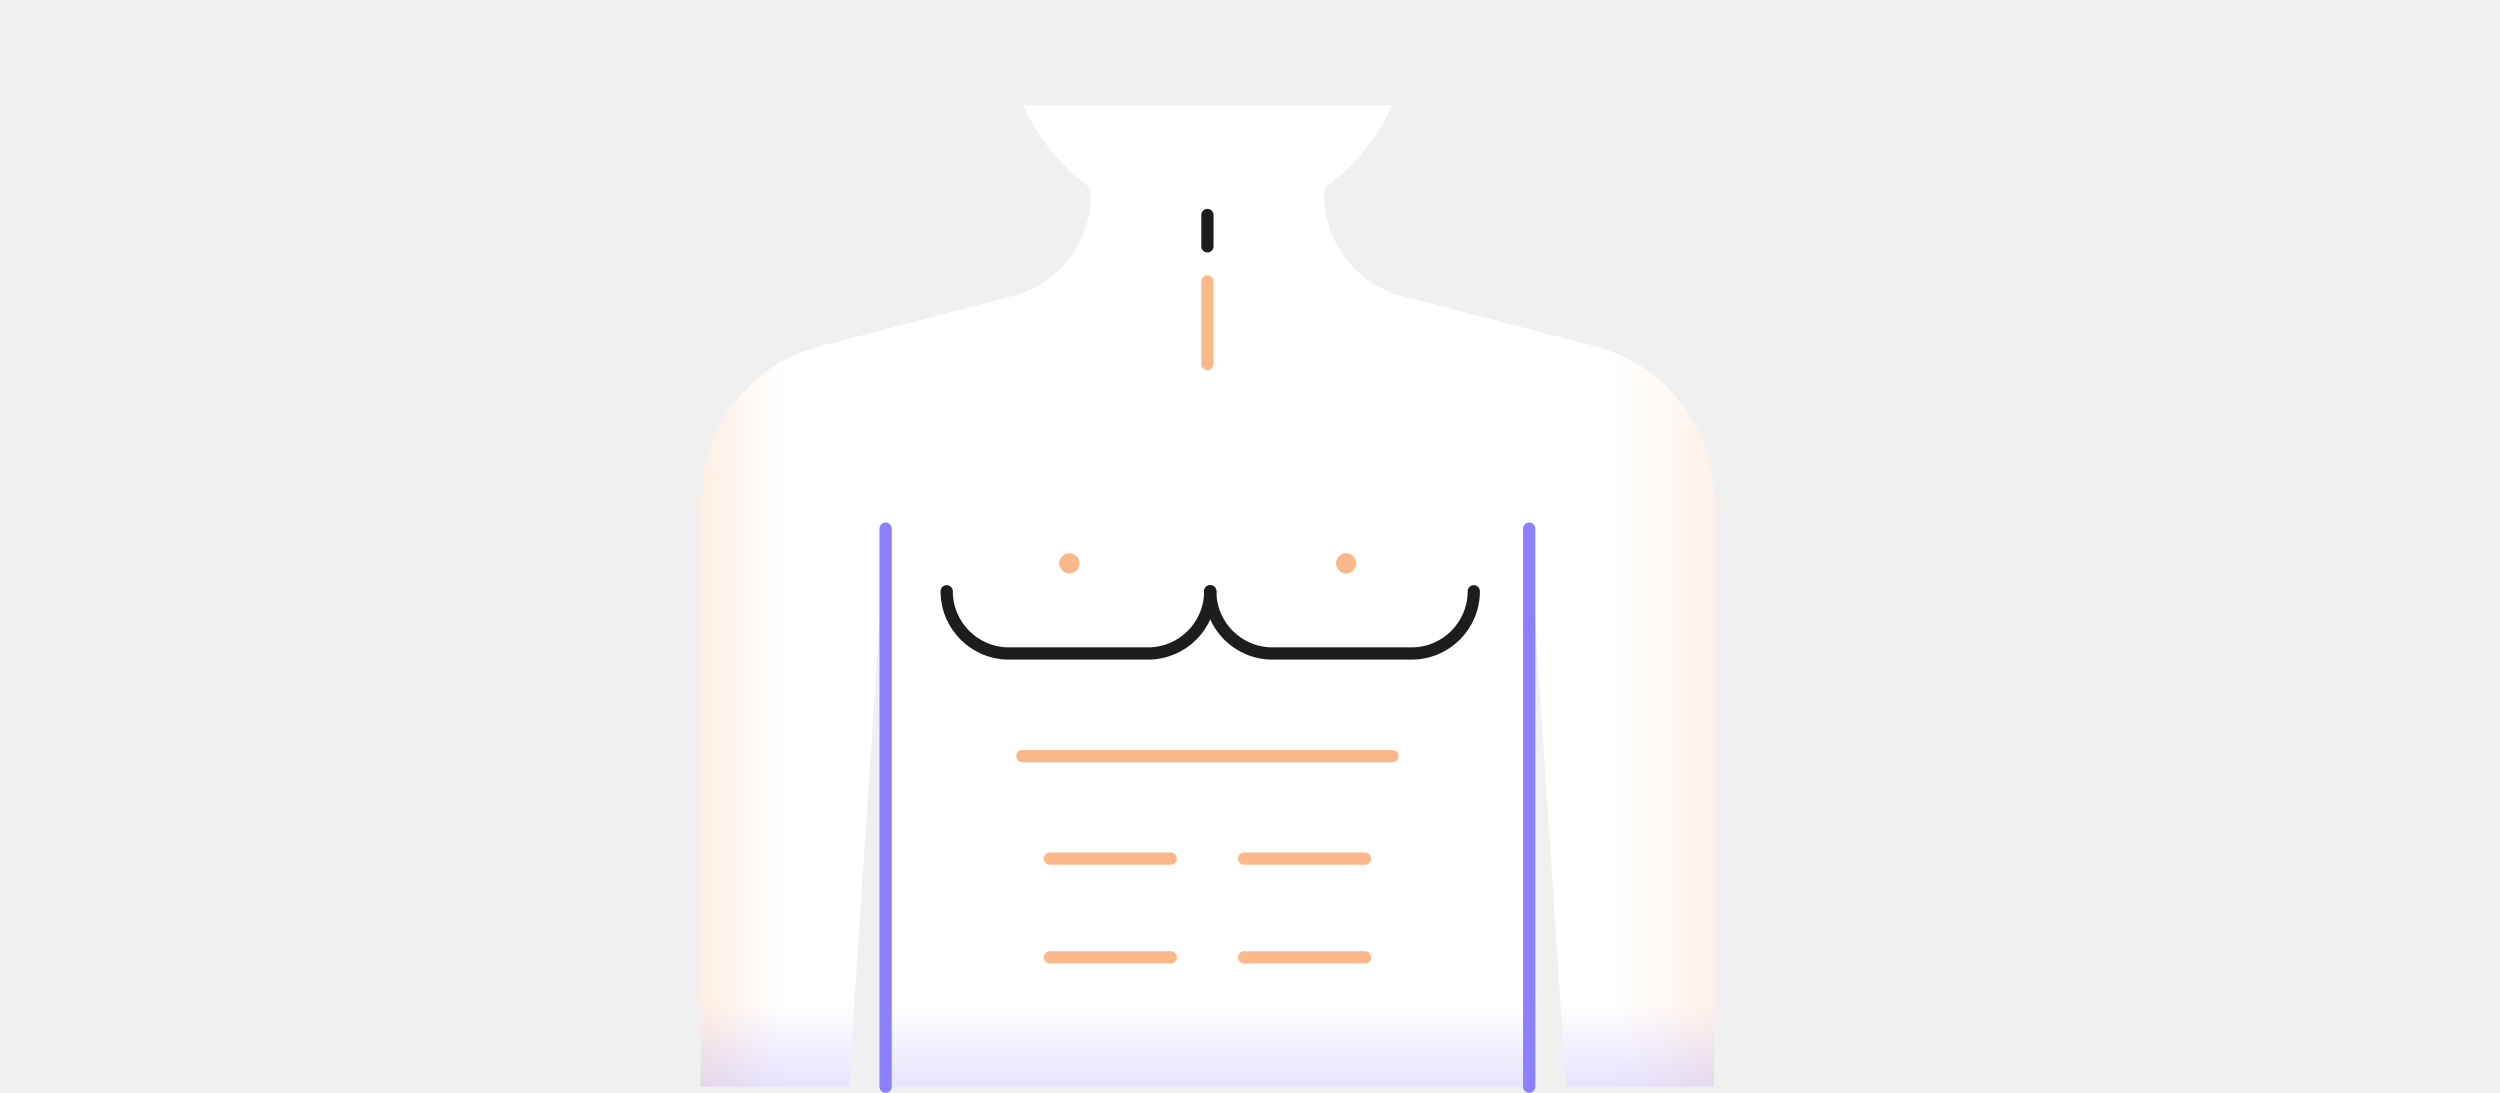
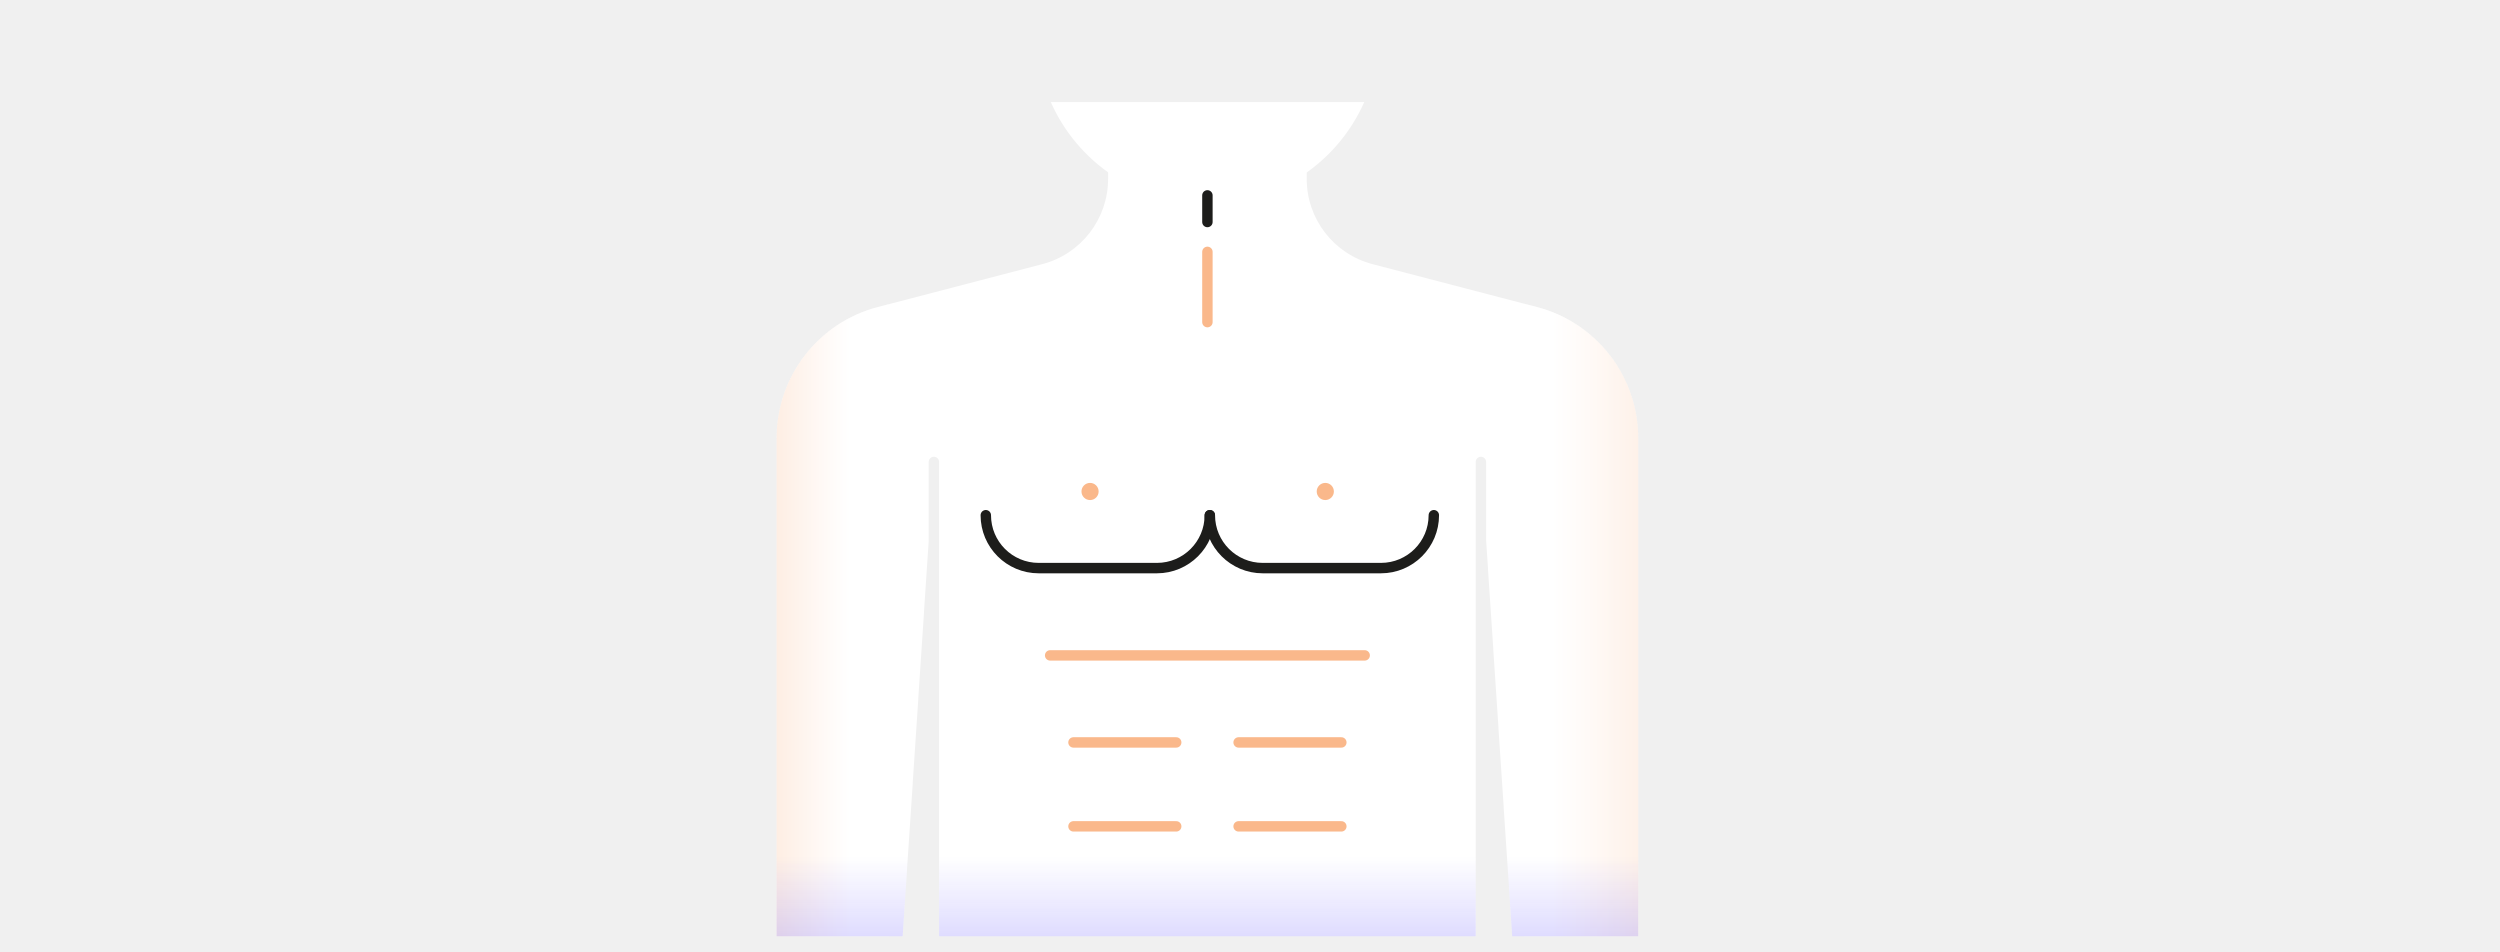
- <svg xmlns="http://www.w3.org/2000/svg" version="1.1" id="Layer_1" x="0px" y="0px" width="768px" height="335.697px" viewBox="0 0 768 335.697" enable-background="new 0 0 768 335.697" xml:space="preserve">
+ <svg xmlns="http://www.w3.org/2000/svg" version="1.1" id="Layer_1" x="0px" y="0px" width="768px" height="292.191px" viewBox="0 0 768 292.191" enable-background="new 0 0 768 292.191" xml:space="preserve">
  <g>
    <g>
+       <path fill="#FFFFFF" d="M503.26,134.625v153h-38.72l-8-121.55v-24.161c0-0.88-0.71-1.6-1.6-1.6c-0.881,0-1.601,0.72-1.601,1.6    v145.71H288.49v-145.71c0-0.88-0.72-1.6-1.6-1.6c-0.88,0-1.6,0.72-1.6,1.6v24.291l-8,121.42h-38.72v-153    c0-18.96,12.8-35.53,31.14-40.31l3.22-0.84l47.23-12.32c11.93-3.11,20.25-13.88,20.25-26.21v-4.9h61.01v4.9    c0,12.33,8.32,23.1,20.25,26.21l46.49,12.13l3.95,1.03C490.46,99.095,503.26,115.665,503.26,134.625z" />
      <g>
        <g>
-           <path fill="#FFFFFF" d="M314.316,32.327c9.586,21.69,31.286,36.826,56.525,36.826h0.239c25.238,0,46.938-15.139,56.523-36.826      H314.316z" />
+           <path fill="#FFFFFF" d="M322.806,31.359c8.148,18.437,26.593,31.302,48.046,31.302h0.204c21.452,0,39.896-12.868,48.044-31.302      H322.806z" />
        </g>
      </g>
-       <path fill="#FFFFFF" d="M526.62,153.814v180.001h-45.558l-11.289-171.42v171.42H272.058v-171.42l-11.291,171.421h-45.556V153.814    c0-22.304,15.06-41.796,36.643-47.425l3.784-0.985l55.571-14.49c14.026-3.658,23.815-16.335,23.815-30.834v-5.773H406.8v5.773    c0,14.498,9.788,27.176,23.822,30.834l54.704,14.264l4.643,1.211C511.557,112.021,526.62,131.514,526.62,153.814z" />
-       <path fill="none" d="M335.03,54.309v5.773c0,14.501-9.79,27.173-23.822,30.833l-59.356,15.481    c-21.581,5.628-36.638,25.119-36.638,47.42v180h45.553l11.292-171.417v171.417h197.712V162.398l11.293,171.417h45.553V153.814    c0-22.303-15.062-41.792-36.642-47.422l-59.354-15.48c-14.03-3.659-23.82-16.331-23.82-30.833v-5.774L335.03,54.309L335.03,54.309    z" />
-       <path fill="none" stroke="#1D1D1B" stroke-width="3.765" stroke-linecap="round" stroke-linejoin="round" stroke-miterlimit="10" d="    M371.787,181.638c0,10.557-8.558,19.115-19.116,19.115h-42.729c-10.558,0-19.117-8.559-19.117-19.115" />
-       <path fill="none" stroke="#1D1D1B" stroke-width="3.765" stroke-linecap="round" stroke-linejoin="round" stroke-miterlimit="10" d="    M452.748,181.638c0,10.557-8.557,19.115-19.114,19.115h-42.729c-10.555,0-19.114-8.559-19.114-19.115" />
-       <line fill="none" stroke="#FAB88B" stroke-width="3.765" stroke-linecap="round" stroke-linejoin="round" stroke-miterlimit="10" x1="370.917" y1="111.851" x2="370.917" y2="86.462" />
-       <line fill="none" stroke="#FAB88B" stroke-width="3.765" stroke-linecap="round" stroke-linejoin="round" stroke-miterlimit="10" x1="314.078" y1="232.3" x2="427.753" y2="232.3" />
-       <line fill="none" stroke="#FAB88B" stroke-width="3.765" stroke-linecap="round" stroke-linejoin="round" stroke-miterlimit="10" x1="322.512" y1="263.757" x2="359.64" y2="263.757" />
-       <line fill="none" stroke="#FAB88B" stroke-width="3.765" stroke-linecap="round" stroke-linejoin="round" stroke-miterlimit="10" x1="382.189" y1="263.757" x2="419.318" y2="263.757" />
-       <line fill="none" stroke="#FAB88B" stroke-width="3.765" stroke-linecap="round" stroke-linejoin="round" stroke-miterlimit="10" x1="322.512" y1="294.09" x2="359.64" y2="294.09" />
-       <line fill="none" stroke="#FAB88B" stroke-width="3.765" stroke-linecap="round" stroke-linejoin="round" stroke-miterlimit="10" x1="382.189" y1="294.09" x2="419.318" y2="294.09" />
-       <line fill="none" stroke="#1D1D1B" stroke-width="3.765" stroke-linecap="round" stroke-linejoin="round" stroke-miterlimit="10" x1="370.917" y1="75.673" x2="370.917" y2="66.048" />
-       <path fill="#FAB88B" d="M331.601,173.062c0-1.713-1.387-3.102-3.1-3.102c-1.712,0-3.099,1.389-3.099,3.102    s1.386,3.099,3.099,3.099S331.601,174.772,331.601,173.062" />
-       <path fill="#FAB88B" d="M416.623,173.062c0-1.713-1.388-3.102-3.102-3.102s-3.102,1.389-3.102,3.102s1.387,3.099,3.102,3.099    C415.235,176.16,416.623,174.772,416.623,173.062" />
-       <line fill="none" stroke="#8B80FF" stroke-width="3.765" stroke-linecap="round" stroke-linejoin="round" stroke-miterlimit="10" x1="272.06" y1="333.812" x2="272.06" y2="162.398" />
-       <line fill="none" stroke="#8B80FF" stroke-width="3.765" stroke-linecap="round" stroke-linejoin="round" stroke-miterlimit="10" x1="469.77" y1="333.812" x2="469.77" y2="162.398" />
-       <linearGradient id="SVGID_1_" gradientUnits="userSpaceOnUse" x1="52.247" y1="705.871" x2="-8.745" y2="705.871" gradientTransform="matrix(1 0 0 1 504 -486.373)">
+       <path fill="none" d="M340.413,50.044v4.907c0,12.326-8.321,23.097-20.249,26.208l-50.453,13.159    c-18.344,4.784-31.142,21.351-31.142,40.307v153h38.72l9.598-145.704v145.704h168.056V141.919l9.599,145.705h38.72V134.623    c0-18.958-12.803-35.522-31.146-40.309l-50.449-13.158c-11.926-3.11-20.248-13.881-20.248-26.208V50.04L340.413,50.044    L340.413,50.044z" />
+       <path fill="none" stroke="#1D1D1B" stroke-width="3.201" stroke-linecap="round" stroke-linejoin="round" stroke-miterlimit="10" d="    M371.656,158.273c0,8.974-7.274,16.248-16.249,16.248h-36.32c-8.974,0-16.249-7.274-16.249-16.248" />
+       <path fill="none" stroke="#1D1D1B" stroke-width="3.201" stroke-linecap="round" stroke-linejoin="round" stroke-miterlimit="10" d="    M440.473,158.273c0,8.974-7.271,16.248-16.246,16.248h-36.319c-8.971,0-16.247-7.274-16.247-16.248" />
+       <line fill="none" stroke="#FAB88B" stroke-width="3.201" stroke-linecap="round" stroke-linejoin="round" stroke-miterlimit="10" x1="370.917" y1="98.954" x2="370.917" y2="77.374" />
+       <line fill="none" stroke="#FAB88B" stroke-width="3.201" stroke-linecap="round" stroke-linejoin="round" stroke-miterlimit="10" x1="322.604" y1="201.335" x2="419.228" y2="201.335" />
+       <line fill="none" stroke="#FAB88B" stroke-width="3.201" stroke-linecap="round" stroke-linejoin="round" stroke-miterlimit="10" x1="329.773" y1="228.074" x2="361.332" y2="228.074" />
+       <line fill="none" stroke="#FAB88B" stroke-width="3.201" stroke-linecap="round" stroke-linejoin="round" stroke-miterlimit="10" x1="380.498" y1="228.074" x2="412.059" y2="228.074" />
+       <line fill="none" stroke="#FAB88B" stroke-width="3.201" stroke-linecap="round" stroke-linejoin="round" stroke-miterlimit="10" x1="329.773" y1="253.857" x2="361.332" y2="253.857" />
+       <line fill="none" stroke="#FAB88B" stroke-width="3.201" stroke-linecap="round" stroke-linejoin="round" stroke-miterlimit="10" x1="380.498" y1="253.857" x2="412.059" y2="253.857" />
+       <line fill="none" stroke="#1D1D1B" stroke-width="3.201" stroke-linecap="round" stroke-linejoin="round" stroke-miterlimit="10" x1="370.917" y1="68.203" x2="370.917" y2="60.022" />
+       <path fill="#FAB88B" d="M337.499,150.984c0-1.457-1.179-2.638-2.635-2.638c-1.455,0-2.634,1.181-2.634,2.638    c0,1.455,1.178,2.635,2.634,2.635C336.32,153.619,337.499,152.438,337.499,150.984" />
+       <path fill="#FAB88B" d="M409.768,150.984c0-1.457-1.18-2.638-2.637-2.638c-1.458,0-2.637,1.181-2.637,2.638    c0,1.455,1.178,2.635,2.637,2.635C408.588,153.616,409.768,152.438,409.768,150.984" />
+       <linearGradient id="SVGID_1_" gradientUnits="userSpaceOnUse" x1="-143.552" y1="952.13" x2="-195.396" y2="952.13" gradientTransform="matrix(1 0 0 1 672 -761.6758)">
        <stop offset="0" style="stop-color:#FAB88B" />
        <stop offset="0.323" style="stop-color:#FCD1B5" />
        <stop offset="0.778" style="stop-color:#FEF2EA" />
        <stop offset="1" style="stop-color:#FFFFFF" />
      </linearGradient>
-       <path opacity="0.4" fill="url(#SVGID_1_)" enable-background="new    " d="M526.62,153.814v180.001h-41.29V105.18l4.643,1.21    C511.557,112.021,526.62,131.514,526.62,153.814z" />
-       <linearGradient id="SVGID_2_" gradientUnits="userSpaceOnUse" x1="-304.406" y1="705.983" x2="-262.119" y2="705.983" gradientTransform="matrix(1 0 0 1 504 -486.373)">
+       <path opacity="0.4" fill="url(#SVGID_1_)" enable-background="new    " d="M503.265,134.623v153.001h-35.097V93.284l3.946,1.029    C490.461,99.098,503.265,115.668,503.265,134.623z" />
+       <linearGradient id="SVGID_2_" gradientUnits="userSpaceOnUse" x1="-446.707" y1="952.226" x2="-410.763" y2="952.226" gradientTransform="matrix(1 0 0 1 672 -761.6758)">
        <stop offset="0" style="stop-color:#FAB88B" />
        <stop offset="0.323" style="stop-color:#FCD1B5" />
        <stop offset="0.778" style="stop-color:#FEF2EA" />
        <stop offset="1" style="stop-color:#FFFFFF" />
      </linearGradient>
-       <path opacity="0.4" fill="url(#SVGID_2_)" enable-background="new    " d="M255.64,105.405v228.412h-40.428V153.814    c0-22.304,15.06-41.796,36.643-47.425L255.64,105.405z" />
+       <path opacity="0.4" fill="url(#SVGID_2_)" enable-background="new    " d="M272.932,93.475v194.15h-34.364V134.623    c0-18.958,12.801-35.526,31.147-40.311L272.932,93.475z" />
    </g>
  </g>
-   <linearGradient id="SVGID_3_" gradientUnits="userSpaceOnUse" x1="202.922" y1="531.302" x2="202.922" y2="702.302" gradientTransform="matrix(1 0 0 1 168 -275.3027)">
-     <stop offset="0.306" style="stop-color:#8B80FF;stop-opacity:0" />
+   <linearGradient id="SVGID_3_" gradientUnits="userSpaceOnUse" x1="370.915" y1="197.595" x2="370.915" y2="351.596">
+     <stop offset="0.426" style="stop-color:#8B80FF;stop-opacity:0" />
    <stop offset="1" style="stop-color:#8B80FF" />
  </linearGradient>
-   <path fill="url(#SVGID_3_)" d="M526.602,105.18h-0.521h-0.527h-0.521h-0.523h-0.521h-0.523h-0.522h-0.522h-0.527h-0.521h-0.523  h-0.521h-0.523h-0.522h-0.522h-0.522h-0.522h-0.522h-0.522h-0.522h-0.527h-0.522h-0.522h-0.522h-0.522h-0.522h-0.522h-0.527h-0.521  h-0.523h-0.522h-0.522h-0.522h-0.522h-0.646H507.5h-0.645h-0.646h-0.645h-0.646h-0.645h-0.646h-0.645h-0.646h-0.645h-0.646H500.4  h-0.646h-0.645h-0.646h-0.645h-0.646h-0.645h-0.646h-0.646h-9.926h-0.002l-14.075-3.67l-40.628-10.596  c-14.03-3.659-23.82-16.331-23.82-30.833v-2.306c9.034-6.417,16.271-15.2,20.801-25.447h-113.27  c4.514,10.214,11.716,18.973,20.708,25.384v2.37c0,12.891-7.741,24.334-19.314,29.287c-1.444,0.618-2.945,1.141-4.501,1.547  l-3.552,0.927l-52.018,13.563l-0.005,0.001h-13.75h-0.449h-0.445h-0.449h-0.445h-0.445h-0.449h-0.445h-0.449h-0.445h-0.445h-0.449  h-0.445h-0.449h-0.445h-0.445h-0.449h-0.445h-0.449h-0.445h-0.445h-0.449h-0.363h-0.363h-0.363h-0.359h-0.367h-0.359h-0.367h-0.359  h-0.363h-0.363h-0.363h-0.363h-0.363h-0.363h-0.363h-0.363h-0.363h-0.363h-0.363h-0.363h-0.363h-0.363h-0.363h-0.363h-0.363h-0.363  h-0.363h-0.363h-0.363h-0.363h-0.363h-0.363h-0.363h-0.363h-0.363h-0.363h-0.363h-0.363h-0.363h-0.363h-0.363h-0.363h-0.363h-0.363  h-0.363h-0.363h-0.359h-0.219v48.409v180.001h0.001h0.002h0.216h0.359h0.363h0.363h0.363h0.363h0.363h0.363h0.363h0.363h0.363h0.363  h0.363h0.363h0.363h0.363h0.363h0.363h0.363h0.363h0.363h0.363h0.363h0.363h0.363h0.363h0.363h0.363h0.363h0.363h0.363h0.363h0.363  h0.363h0.363h0.363h0.363h0.363h0.363h0.363h0.359h0.367h0.359h0.367h0.359h0.363h0.363h0.363h0.449h0.445h0.445h0.449h0.445h0.449  h0.445h0.445h0.449h0.445h0.449h0.445h0.445h0.449h0.445h0.449h0.445h0.445h0.449h0.445h0.449h13.757l0,0h5.126l9.41-142.852v142.85  c0,1.04,0.843,1.883,1.883,1.883c1.039,0,1.881-0.842,1.883-1.881h193.944c0.001,1.039,0.846,1.881,1.883,1.881  c1.041,0,1.885-0.843,1.885-1.883V190.948l4.029,61.193l5.379,81.675h0.004h4.264h0.002h9.924h0.646h0.645h0.646h0.645h0.646h0.645  h0.646h0.646h0.645h0.646h0.645h0.646h0.645h0.646h0.645h0.646h0.645h0.646h0.645h0.646h0.645h0.523h0.521h0.523h0.521h0.523h0.522  h0.526h0.523h0.521h0.523h0.521h0.523h0.521h0.527h0.523h0.521h0.523h0.521h0.523h0.521h0.523h0.522h0.522h0.522h0.522h0.527h0.521  h0.523h0.522h0.522h0.522h0.522h0.526h0.522h0.017h0.003h0.001V105.18H526.602z" />
+   <path fill="url(#SVGID_3_)" d="M503.26,134.625v153h-38.72l-8-121.55v-24.161c0-0.88-0.71-1.6-1.6-1.6  c-0.881,0-1.601,0.72-1.601,1.6v145.71H288.49v-145.71c0-0.88-0.72-1.6-1.6-1.6c-0.88,0-1.6,0.72-1.6,1.6v24.291l-8,121.42h-38.72  v-153c0-18.96,12.8-35.53,31.14-40.31l3.22-0.84l47.23-12.32c11.93-3.11,20.25-13.88,20.25-26.21v-4.9h61.01v4.9  c0,12.33,8.32,23.1,20.25,26.21l46.49,12.13l3.95,1.03C490.46,99.095,503.26,115.665,503.26,134.625z" />
</svg>
